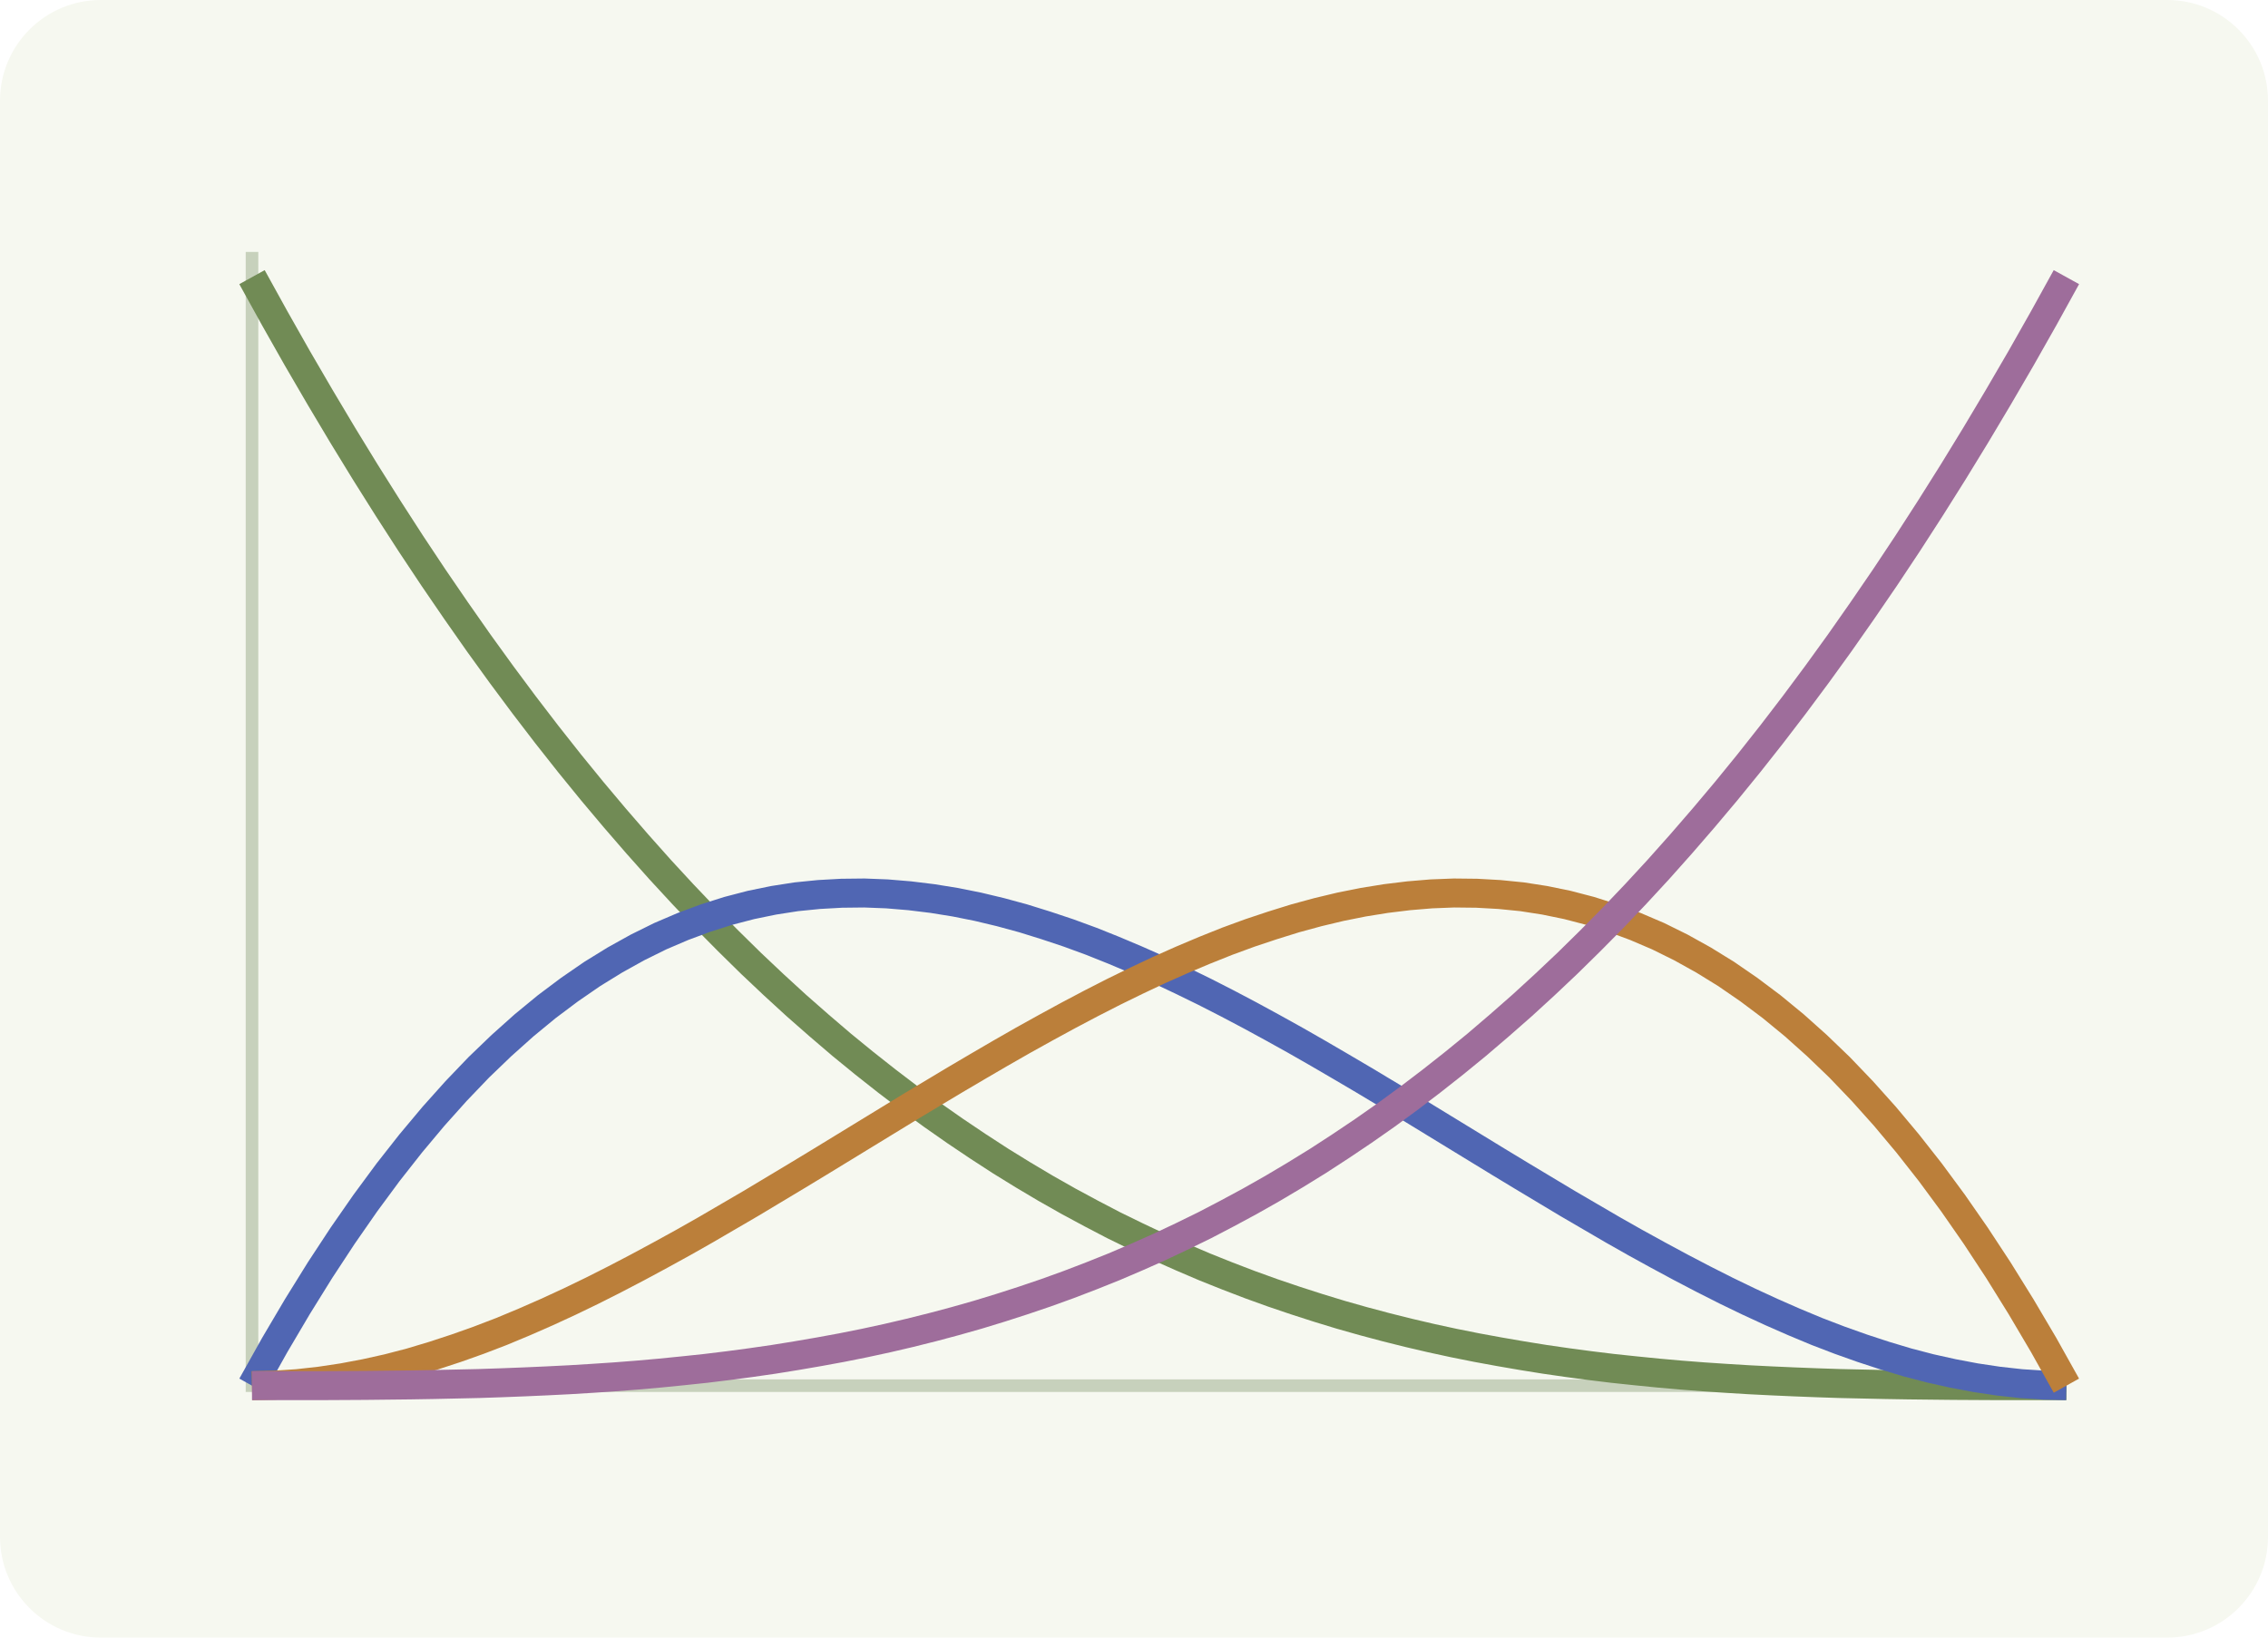
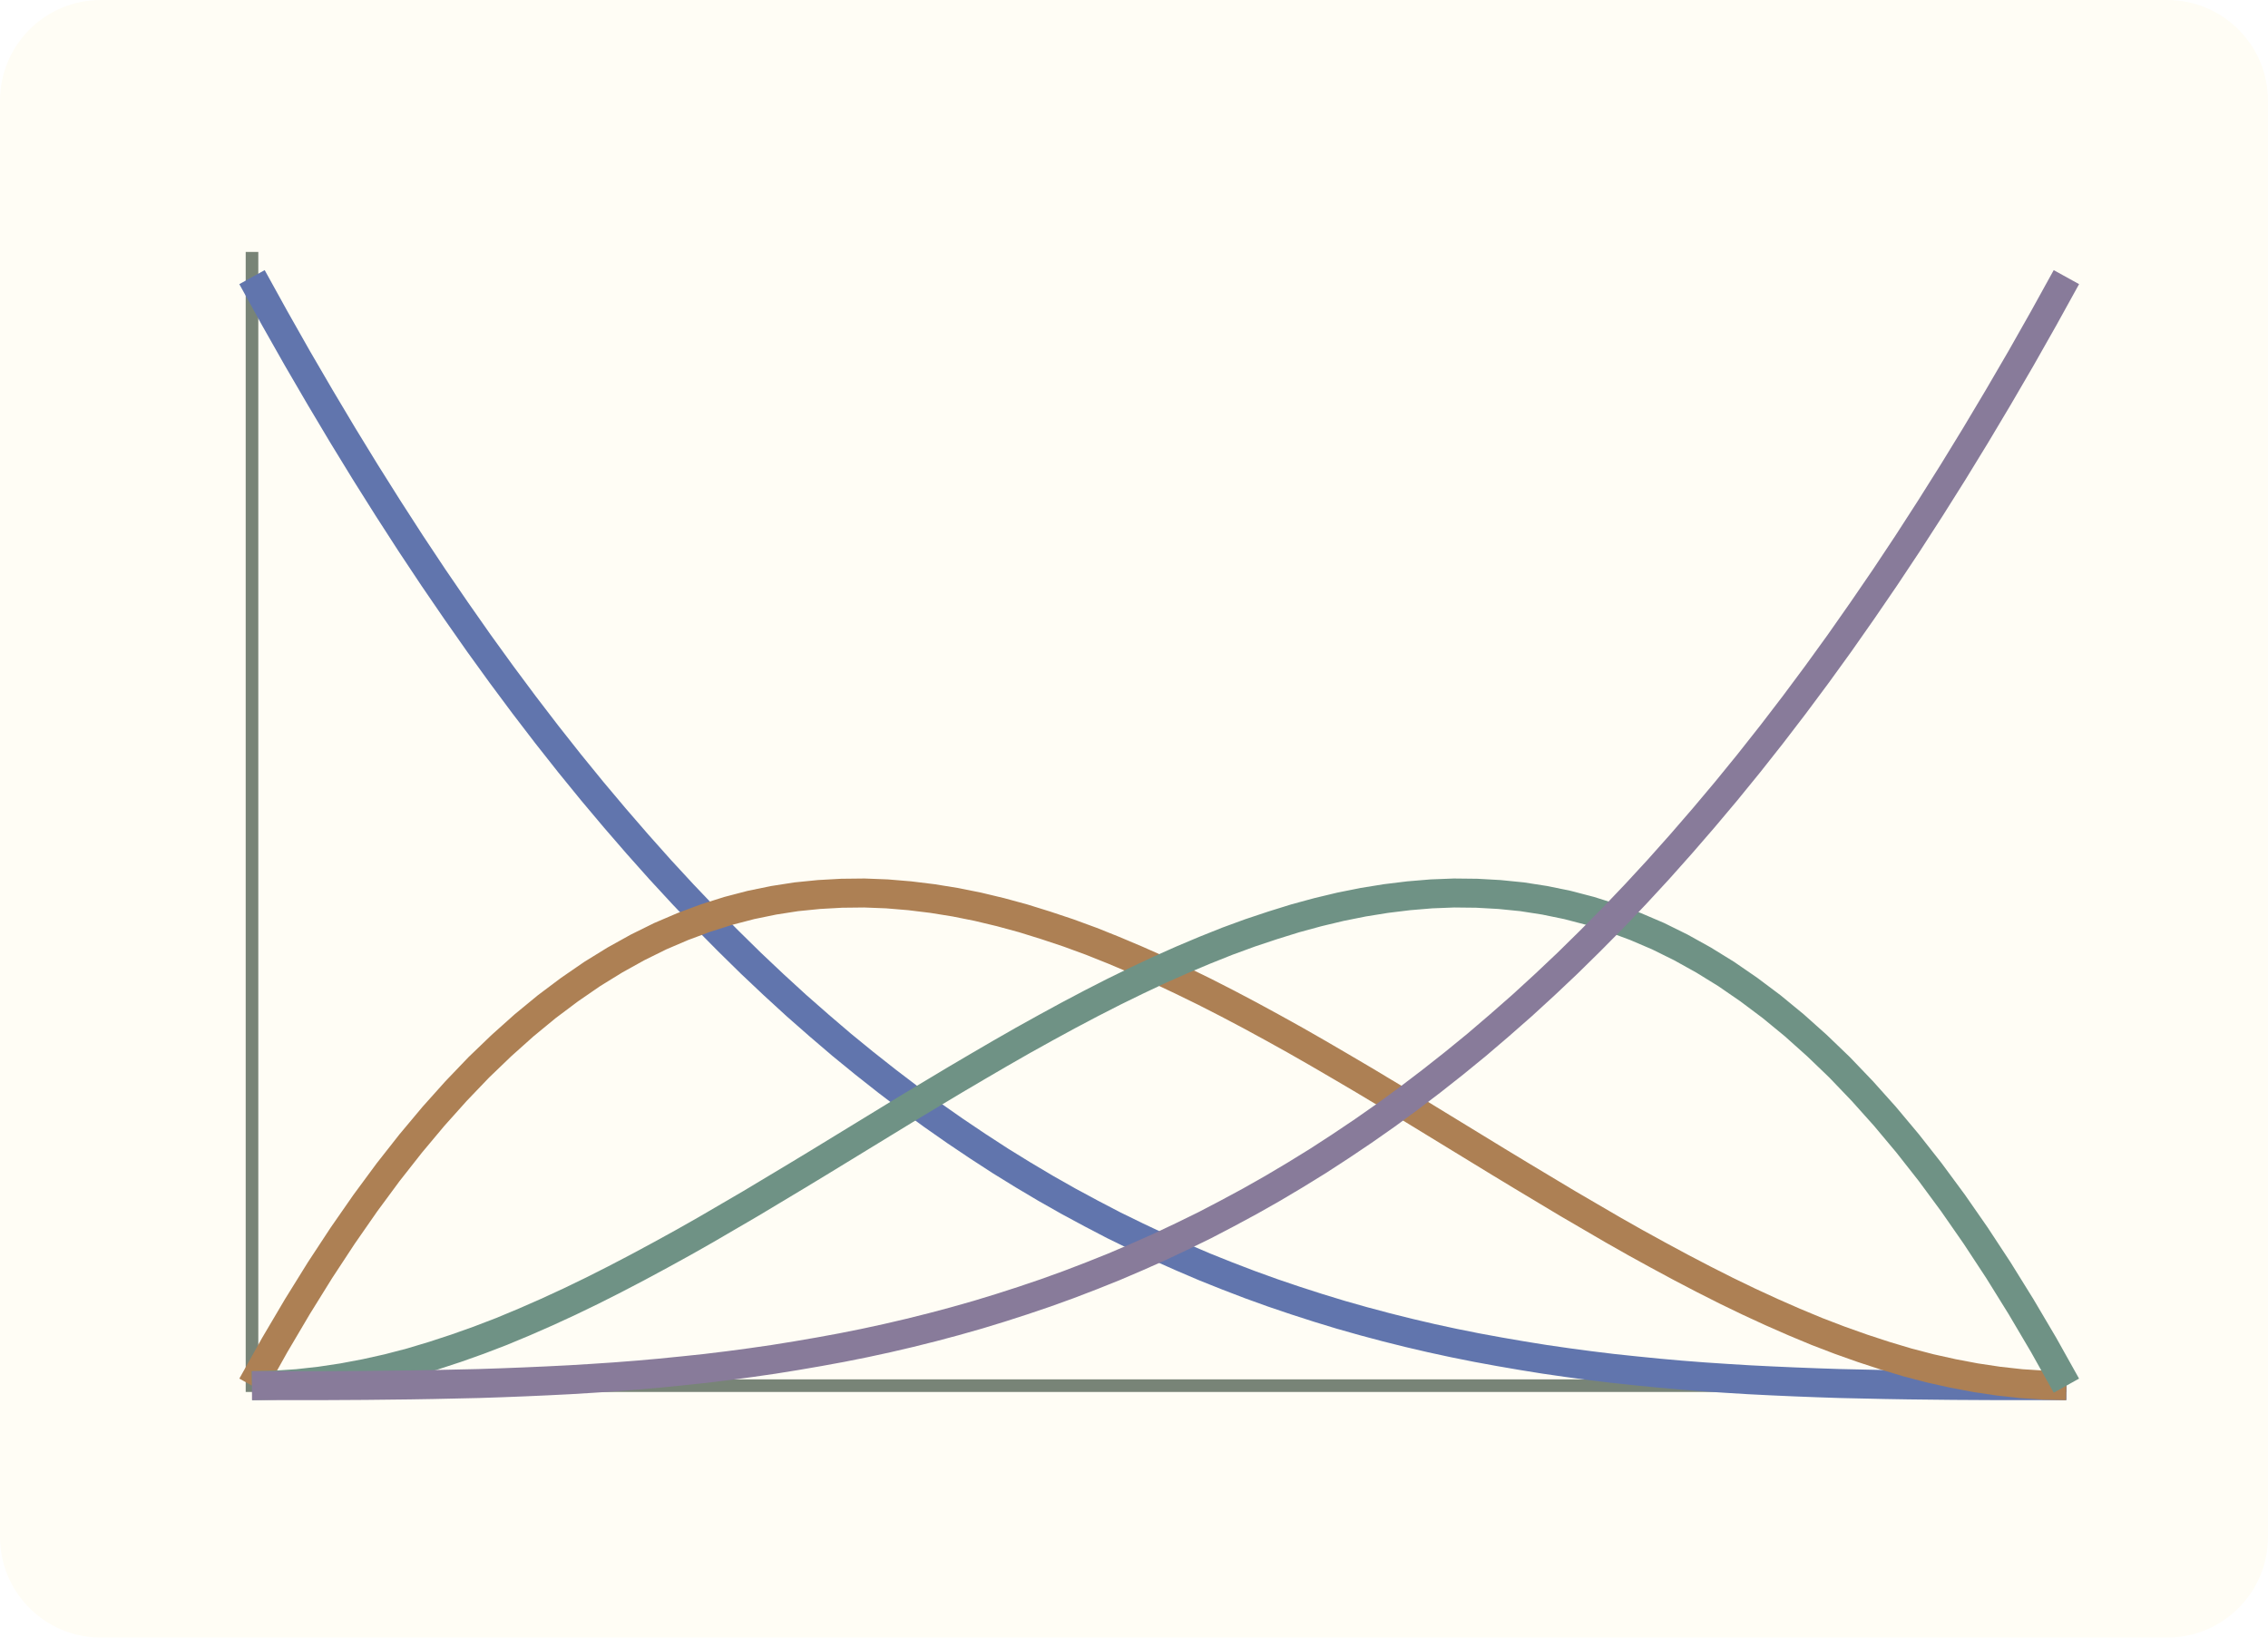
<svg xmlns="http://www.w3.org/2000/svg" viewBox="0 0 180 130" width="180" height="130">
-   <rect width="180" height="130" rx="8" fill="#f6f8f0" />
-   <path d="M20 20V110H164" stroke="#c7d1bc" fill="none" />
-   <path d="M20.00,22.00 L21.80,25.26 L23.60,28.44 L25.40,31.53 L27.20,34.55 L29.00,37.49 L30.80,40.35 L32.60,43.14 L34.40,45.85 L36.20,48.48 L38.00,51.05 L39.80,53.54 L41.60,55.96 L43.40,58.31 L45.20,60.59 L47.00,62.80 L48.80,64.94 L50.60,67.02 L52.40,69.04 L54.20,70.99 L56.00,72.88 L57.80,74.70 L59.60,76.47 L61.40,78.17 L63.20,79.82 L65.00,81.40 L66.80,82.94 L68.60,84.41 L70.40,85.83 L72.20,87.20 L74.00,88.52 L75.80,89.78 L77.60,90.99 L79.40,92.16 L81.20,93.27 L83.00,94.34 L84.80,95.36 L86.60,96.33 L88.40,97.27 L90.20,98.15 L92.00,99.00 L93.80,99.80 L95.60,100.57 L97.40,101.29 L99.20,101.98 L101.00,102.63 L102.80,103.24 L104.60,103.82 L106.40,104.37 L108.20,104.88 L110.00,105.36 L111.80,105.81 L113.60,106.23 L115.40,106.62 L117.20,106.98 L119.00,107.31 L120.80,107.62 L122.60,107.91 L124.40,108.17 L126.20,108.41 L128.00,108.63 L129.80,108.82 L131.60,109.00 L133.40,109.16 L135.20,109.30 L137.00,109.42 L138.80,109.53 L140.60,109.62 L142.40,109.70 L144.20,109.77 L146.00,109.83 L147.80,109.87 L149.60,109.91 L151.40,109.94 L153.20,109.96 L155.00,109.98 L156.80,109.99 L158.60,110.00 L160.40,110.00 L162.20,110.00 L164.00,110.00" fill="none" stroke="#718b55" stroke-width="2.3" />
-   <path d="M20.00,110.00 L21.80,106.78 L23.60,103.73 L25.40,100.83 L27.20,98.09 L29.00,95.50 L30.80,93.06 L32.60,90.77 L34.40,88.62 L36.20,86.61 L38.00,84.73 L39.80,83.00 L41.60,81.39 L43.40,79.91 L45.20,78.56 L47.00,77.32 L48.80,76.21 L50.60,75.21 L52.40,74.32 L54.20,73.55 L56.00,72.88 L57.80,72.31 L59.60,71.84 L61.40,71.47 L63.20,71.19 L65.00,71.01 L66.80,70.91 L68.60,70.89 L70.40,70.96 L72.20,71.11 L74.00,71.33 L75.80,71.62 L77.60,71.98 L79.40,72.41 L81.20,72.90 L83.00,73.46 L84.80,74.06 L86.60,74.72 L88.40,75.44 L90.20,76.20 L92.00,77.00 L93.80,77.85 L95.60,78.73 L97.40,79.65 L99.20,80.60 L101.00,81.58 L102.80,82.58 L104.60,83.61 L106.40,84.66 L108.20,85.72 L110.00,86.80 L111.80,87.88 L113.60,88.98 L115.40,90.08 L117.20,91.18 L119.00,92.28 L120.80,93.37 L122.60,94.45 L124.40,95.53 L126.20,96.58 L128.00,97.63 L129.80,98.65 L131.60,99.64 L133.40,100.61 L135.20,101.55 L137.00,102.46 L138.80,103.33 L140.60,104.16 L142.40,104.95 L144.20,105.70 L146.00,106.39 L147.80,107.03 L149.60,107.62 L151.40,108.16 L153.20,108.63 L155.00,109.03 L156.80,109.37 L158.60,109.64 L160.40,109.84 L162.20,109.96 L164.00,110.00" fill="none" stroke="#5066b3" stroke-width="2.3" />
-   <path d="M20.00,110.00 L21.80,109.96 L23.60,109.84 L25.40,109.64 L27.20,109.37 L29.00,109.03 L30.80,108.63 L32.60,108.16 L34.40,107.62 L36.20,107.03 L38.00,106.39 L39.80,105.70 L41.60,104.95 L43.40,104.16 L45.20,103.33 L47.00,102.46 L48.80,101.55 L50.60,100.61 L52.40,99.64 L54.20,98.65 L56.00,97.63 L57.80,96.58 L59.60,95.53 L61.40,94.45 L63.20,93.37 L65.00,92.28 L66.80,91.18 L68.60,90.08 L70.40,88.98 L72.20,87.88 L74.00,86.80 L75.80,85.72 L77.60,84.66 L79.40,83.61 L81.20,82.58 L83.00,81.58 L84.80,80.60 L86.60,79.65 L88.40,78.73 L90.20,77.85 L92.00,77.00 L93.80,76.20 L95.60,75.44 L97.40,74.72 L99.20,74.06 L101.00,73.46 L102.80,72.90 L104.60,72.41 L106.40,71.98 L108.20,71.62 L110.00,71.33 L111.80,71.11 L113.60,70.96 L115.40,70.89 L117.20,70.91 L119.00,71.01 L120.80,71.19 L122.60,71.47 L124.40,71.84 L126.20,72.31 L128.00,72.88 L129.80,73.55 L131.60,74.32 L133.40,75.21 L135.20,76.21 L137.00,77.32 L138.80,78.56 L140.60,79.91 L142.40,81.39 L144.20,83.00 L146.00,84.73 L147.80,86.61 L149.60,88.62 L151.40,90.77 L153.20,93.06 L155.00,95.50 L156.80,98.09 L158.60,100.83 L160.40,103.73 L162.20,106.78 L164.00,110.00" fill="none" stroke="#bb7f3a" stroke-width="2.3" />
-   <path d="M20.00,110.00 L21.80,110.00 L23.60,110.00 L25.40,110.00 L27.20,109.99 L29.00,109.98 L30.80,109.96 L32.60,109.94 L34.40,109.91 L36.20,109.87 L38.00,109.83 L39.80,109.77 L41.60,109.70 L43.40,109.62 L45.20,109.53 L47.00,109.42 L48.80,109.30 L50.60,109.16 L52.40,109.00 L54.20,108.82 L56.00,108.63 L57.80,108.41 L59.60,108.17 L61.40,107.91 L63.20,107.62 L65.00,107.31 L66.80,106.98 L68.60,106.62 L70.40,106.23 L72.20,105.81 L74.00,105.36 L75.80,104.88 L77.60,104.37 L79.40,103.82 L81.20,103.24 L83.00,102.63 L84.80,101.98 L86.60,101.29 L88.40,100.57 L90.20,99.80 L92.00,99.00 L93.80,98.15 L95.60,97.27 L97.40,96.33 L99.20,95.36 L101.00,94.34 L102.80,93.27 L104.60,92.16 L106.40,90.99 L108.20,89.78 L110.00,88.52 L111.80,87.20 L113.60,85.83 L115.40,84.41 L117.20,82.94 L119.00,81.40 L120.80,79.82 L122.60,78.17 L124.40,76.47 L126.20,74.70 L128.00,72.88 L129.80,70.99 L131.60,69.04 L133.40,67.02 L135.20,64.94 L137.00,62.80 L138.80,60.59 L140.60,58.31 L142.40,55.96 L144.20,53.54 L146.00,51.05 L147.80,48.48 L149.60,45.85 L151.40,43.14 L153.20,40.35 L155.00,37.49 L156.80,34.55 L158.60,31.53 L160.40,28.44 L162.20,25.26 L164.00,22.00" fill="none" stroke="#9e6d9b" stroke-width="2.3" />
+   <rect width="180" height="130" rx="8" fill="#fffdf5" />
+   <path d="M20 20V110H164" stroke="#788477" fill="none" />
+   <path d="M20.00,22.00 L21.80,25.26 L23.60,28.44 L25.40,31.53 L27.20,34.55 L29.00,37.49 L30.80,40.35 L32.60,43.14 L34.40,45.85 L36.20,48.48 L38.00,51.05 L39.80,53.54 L41.60,55.96 L43.40,58.31 L45.20,60.59 L47.00,62.80 L48.80,64.94 L50.60,67.02 L52.40,69.04 L54.20,70.99 L56.00,72.88 L57.80,74.70 L59.60,76.47 L61.40,78.17 L63.20,79.82 L65.00,81.40 L66.80,82.94 L68.60,84.41 L70.40,85.83 L72.20,87.20 L74.00,88.52 L75.80,89.78 L77.60,90.99 L79.40,92.16 L81.20,93.27 L83.00,94.34 L84.80,95.36 L86.60,96.33 L88.40,97.27 L90.20,98.15 L92.00,99.00 L93.80,99.80 L95.60,100.57 L97.40,101.29 L99.20,101.98 L101.00,102.63 L102.80,103.24 L104.60,103.82 L106.40,104.37 L108.20,104.88 L110.00,105.36 L111.80,105.81 L113.60,106.23 L115.40,106.62 L117.20,106.98 L119.00,107.31 L120.80,107.62 L122.60,107.91 L124.40,108.17 L126.20,108.41 L128.00,108.63 L129.80,108.82 L131.60,109.00 L133.40,109.16 L135.20,109.30 L137.00,109.42 L138.80,109.53 L140.60,109.62 L142.40,109.70 L144.20,109.77 L146.00,109.83 L147.80,109.87 L149.60,109.91 L151.40,109.94 L153.20,109.96 L155.00,109.98 L156.80,109.99 L158.60,110.00 L160.40,110.00 L162.20,110.00 L164.00,110.00" fill="none" stroke="#6175ad" stroke-width="2.3" />
+   <path d="M20.00,110.00 L21.80,106.78 L23.60,103.73 L25.40,100.83 L27.20,98.09 L29.00,95.50 L30.80,93.06 L32.60,90.77 L34.40,88.62 L36.20,86.61 L38.00,84.73 L39.80,83.00 L41.60,81.39 L43.40,79.91 L45.20,78.56 L47.00,77.32 L48.80,76.21 L50.60,75.21 L52.40,74.32 L54.20,73.55 L56.00,72.88 L57.80,72.31 L59.60,71.84 L61.40,71.47 L63.20,71.19 L65.00,71.01 L66.80,70.91 L68.60,70.89 L70.40,70.96 L72.20,71.11 L74.00,71.33 L75.80,71.62 L77.60,71.98 L79.40,72.41 L81.20,72.90 L83.00,73.46 L84.80,74.06 L86.60,74.72 L88.40,75.44 L90.20,76.20 L92.00,77.00 L93.80,77.85 L95.60,78.73 L97.40,79.65 L99.20,80.60 L101.00,81.58 L102.80,82.58 L104.60,83.61 L106.40,84.66 L108.20,85.72 L110.00,86.80 L111.80,87.88 L113.60,88.98 L115.40,90.08 L117.20,91.18 L119.00,92.28 L120.80,93.37 L122.60,94.45 L124.40,95.53 L126.20,96.58 L128.00,97.63 L129.80,98.65 L131.60,99.64 L133.40,100.61 L135.20,101.55 L137.00,102.46 L138.80,103.33 L140.60,104.16 L142.40,104.95 L144.20,105.70 L146.00,106.39 L147.80,107.03 L149.60,107.62 L151.40,108.16 L153.20,108.63 L155.00,109.03 L156.80,109.37 L158.60,109.64 L160.40,109.84 L162.20,109.96 L164.00,110.00" fill="none" stroke="#ad8054" stroke-width="2.3" />
+   <path d="M20.00,110.00 L21.80,109.96 L23.60,109.84 L25.40,109.64 L27.20,109.37 L29.00,109.03 L30.80,108.63 L32.60,108.16 L34.40,107.62 L36.20,107.03 L38.00,106.39 L39.80,105.70 L41.60,104.95 L43.40,104.16 L45.20,103.33 L47.00,102.46 L48.80,101.55 L50.60,100.61 L52.40,99.64 L54.20,98.65 L56.00,97.63 L57.80,96.58 L59.60,95.53 L61.40,94.45 L63.20,93.37 L65.00,92.28 L66.80,91.18 L68.60,90.08 L70.40,88.98 L72.20,87.88 L74.00,86.80 L75.80,85.72 L77.60,84.66 L79.40,83.61 L81.20,82.58 L83.00,81.58 L84.80,80.60 L86.60,79.65 L88.40,78.73 L90.20,77.85 L92.00,77.00 L93.80,76.20 L95.60,75.44 L97.40,74.72 L99.20,74.06 L101.00,73.46 L102.80,72.90 L104.60,72.41 L106.40,71.98 L108.20,71.62 L110.00,71.33 L111.80,71.11 L113.60,70.96 L115.40,70.89 L117.20,70.91 L119.00,71.01 L120.80,71.19 L122.60,71.47 L124.40,71.84 L126.20,72.31 L128.00,72.88 L129.80,73.55 L131.60,74.32 L133.40,75.21 L135.20,76.21 L137.00,77.32 L138.80,78.56 L140.60,79.91 L142.40,81.39 L144.20,83.00 L146.00,84.73 L147.80,86.61 L149.60,88.62 L151.40,90.77 L153.20,93.06 L155.00,95.50 L156.80,98.09 L158.60,100.83 L160.40,103.73 L162.20,106.78 L164.00,110.00" fill="none" stroke="#6f9285" stroke-width="2.3" />
+   <path d="M20.00,110.00 L21.80,110.00 L23.60,110.00 L25.40,110.00 L27.20,109.99 L29.00,109.98 L30.80,109.96 L32.60,109.94 L34.40,109.91 L36.20,109.87 L38.00,109.83 L39.80,109.77 L41.60,109.70 L43.40,109.62 L45.20,109.53 L47.00,109.42 L48.80,109.30 L50.60,109.16 L52.40,109.00 L54.20,108.82 L56.00,108.63 L57.80,108.41 L59.60,108.17 L61.40,107.91 L63.20,107.62 L65.00,107.31 L66.80,106.98 L68.60,106.62 L70.40,106.23 L72.20,105.81 L74.00,105.36 L75.80,104.88 L77.60,104.37 L79.40,103.82 L81.20,103.24 L83.00,102.63 L84.80,101.98 L86.60,101.29 L88.40,100.57 L90.20,99.80 L92.00,99.00 L93.80,98.15 L95.60,97.27 L97.40,96.33 L99.20,95.36 L101.00,94.34 L102.80,93.27 L104.60,92.16 L106.40,90.99 L108.20,89.78 L110.00,88.52 L111.80,87.20 L113.60,85.83 L115.40,84.41 L117.20,82.94 L119.00,81.40 L120.80,79.82 L122.60,78.17 L124.40,76.47 L126.20,74.70 L128.00,72.88 L129.80,70.99 L131.60,69.04 L133.40,67.02 L135.20,64.94 L137.00,62.80 L138.80,60.59 L140.60,58.31 L142.40,55.96 L144.20,53.54 L146.00,51.05 L147.80,48.48 L149.60,45.85 L151.40,43.14 L153.20,40.35 L155.00,37.49 L156.80,34.55 L158.60,31.53 L160.40,28.44 L162.20,25.26 L164.00,22.00" fill="none" stroke="#887b9a" stroke-width="2.3" />
</svg>
